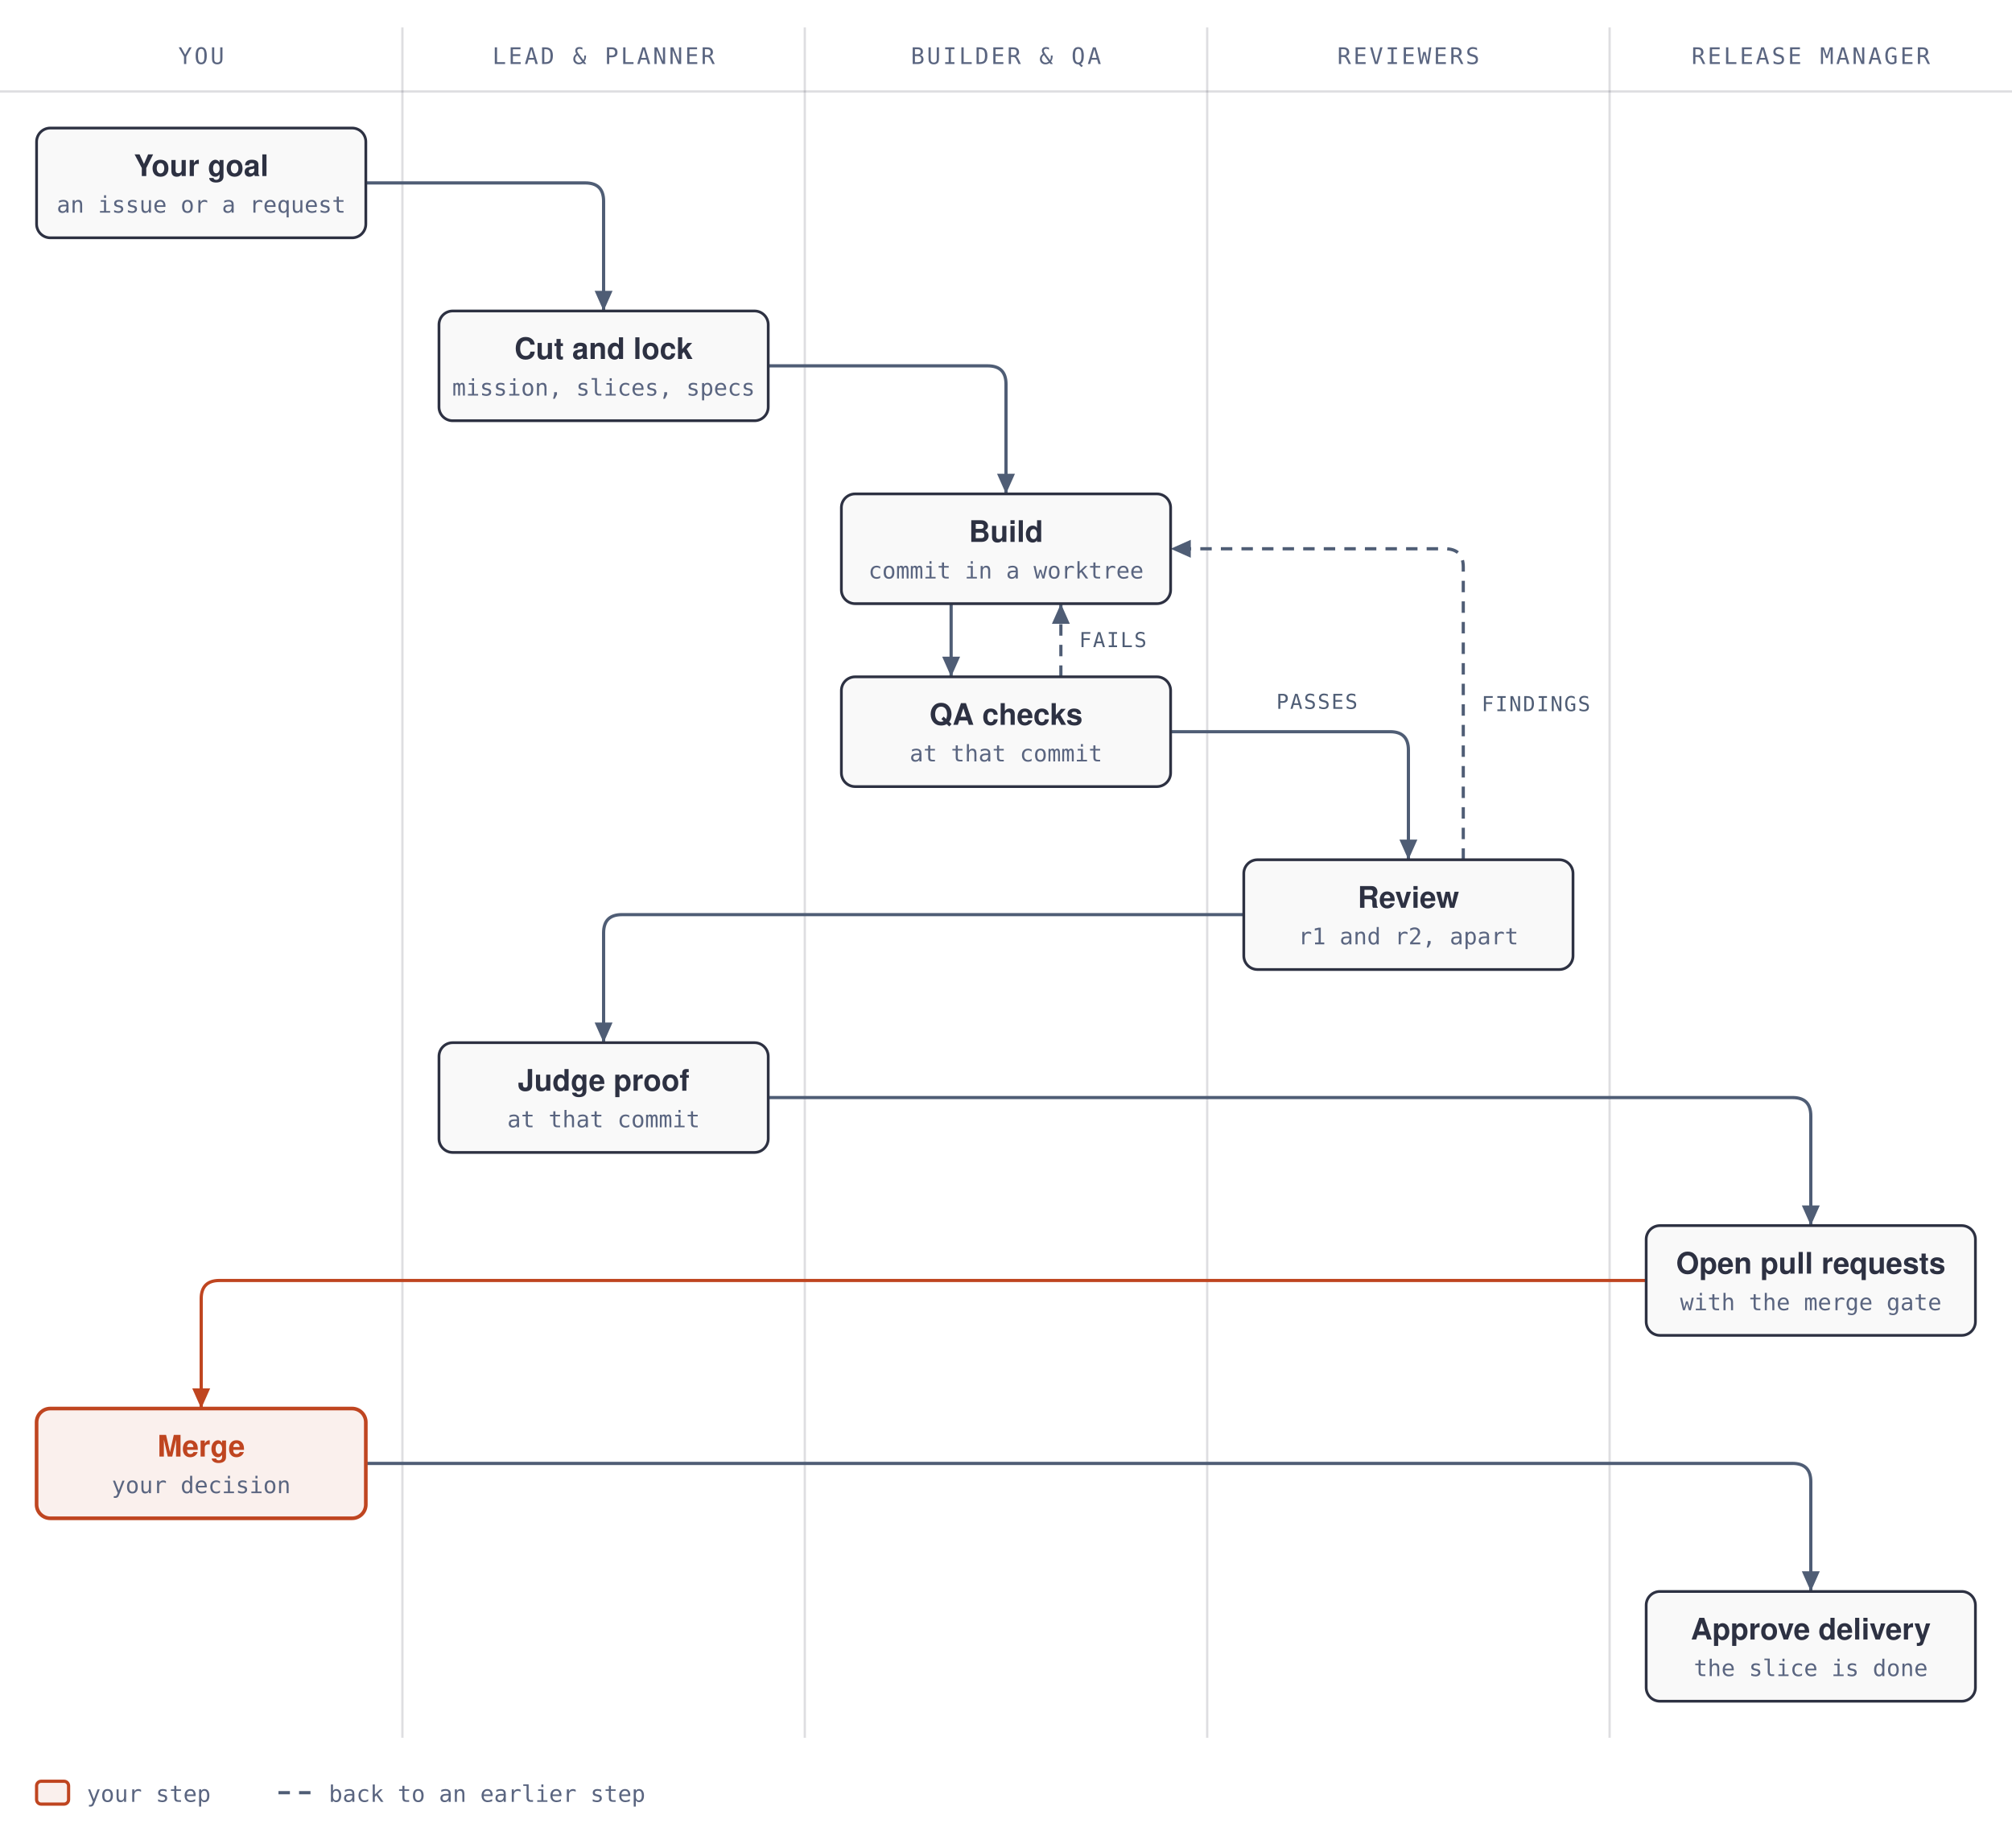
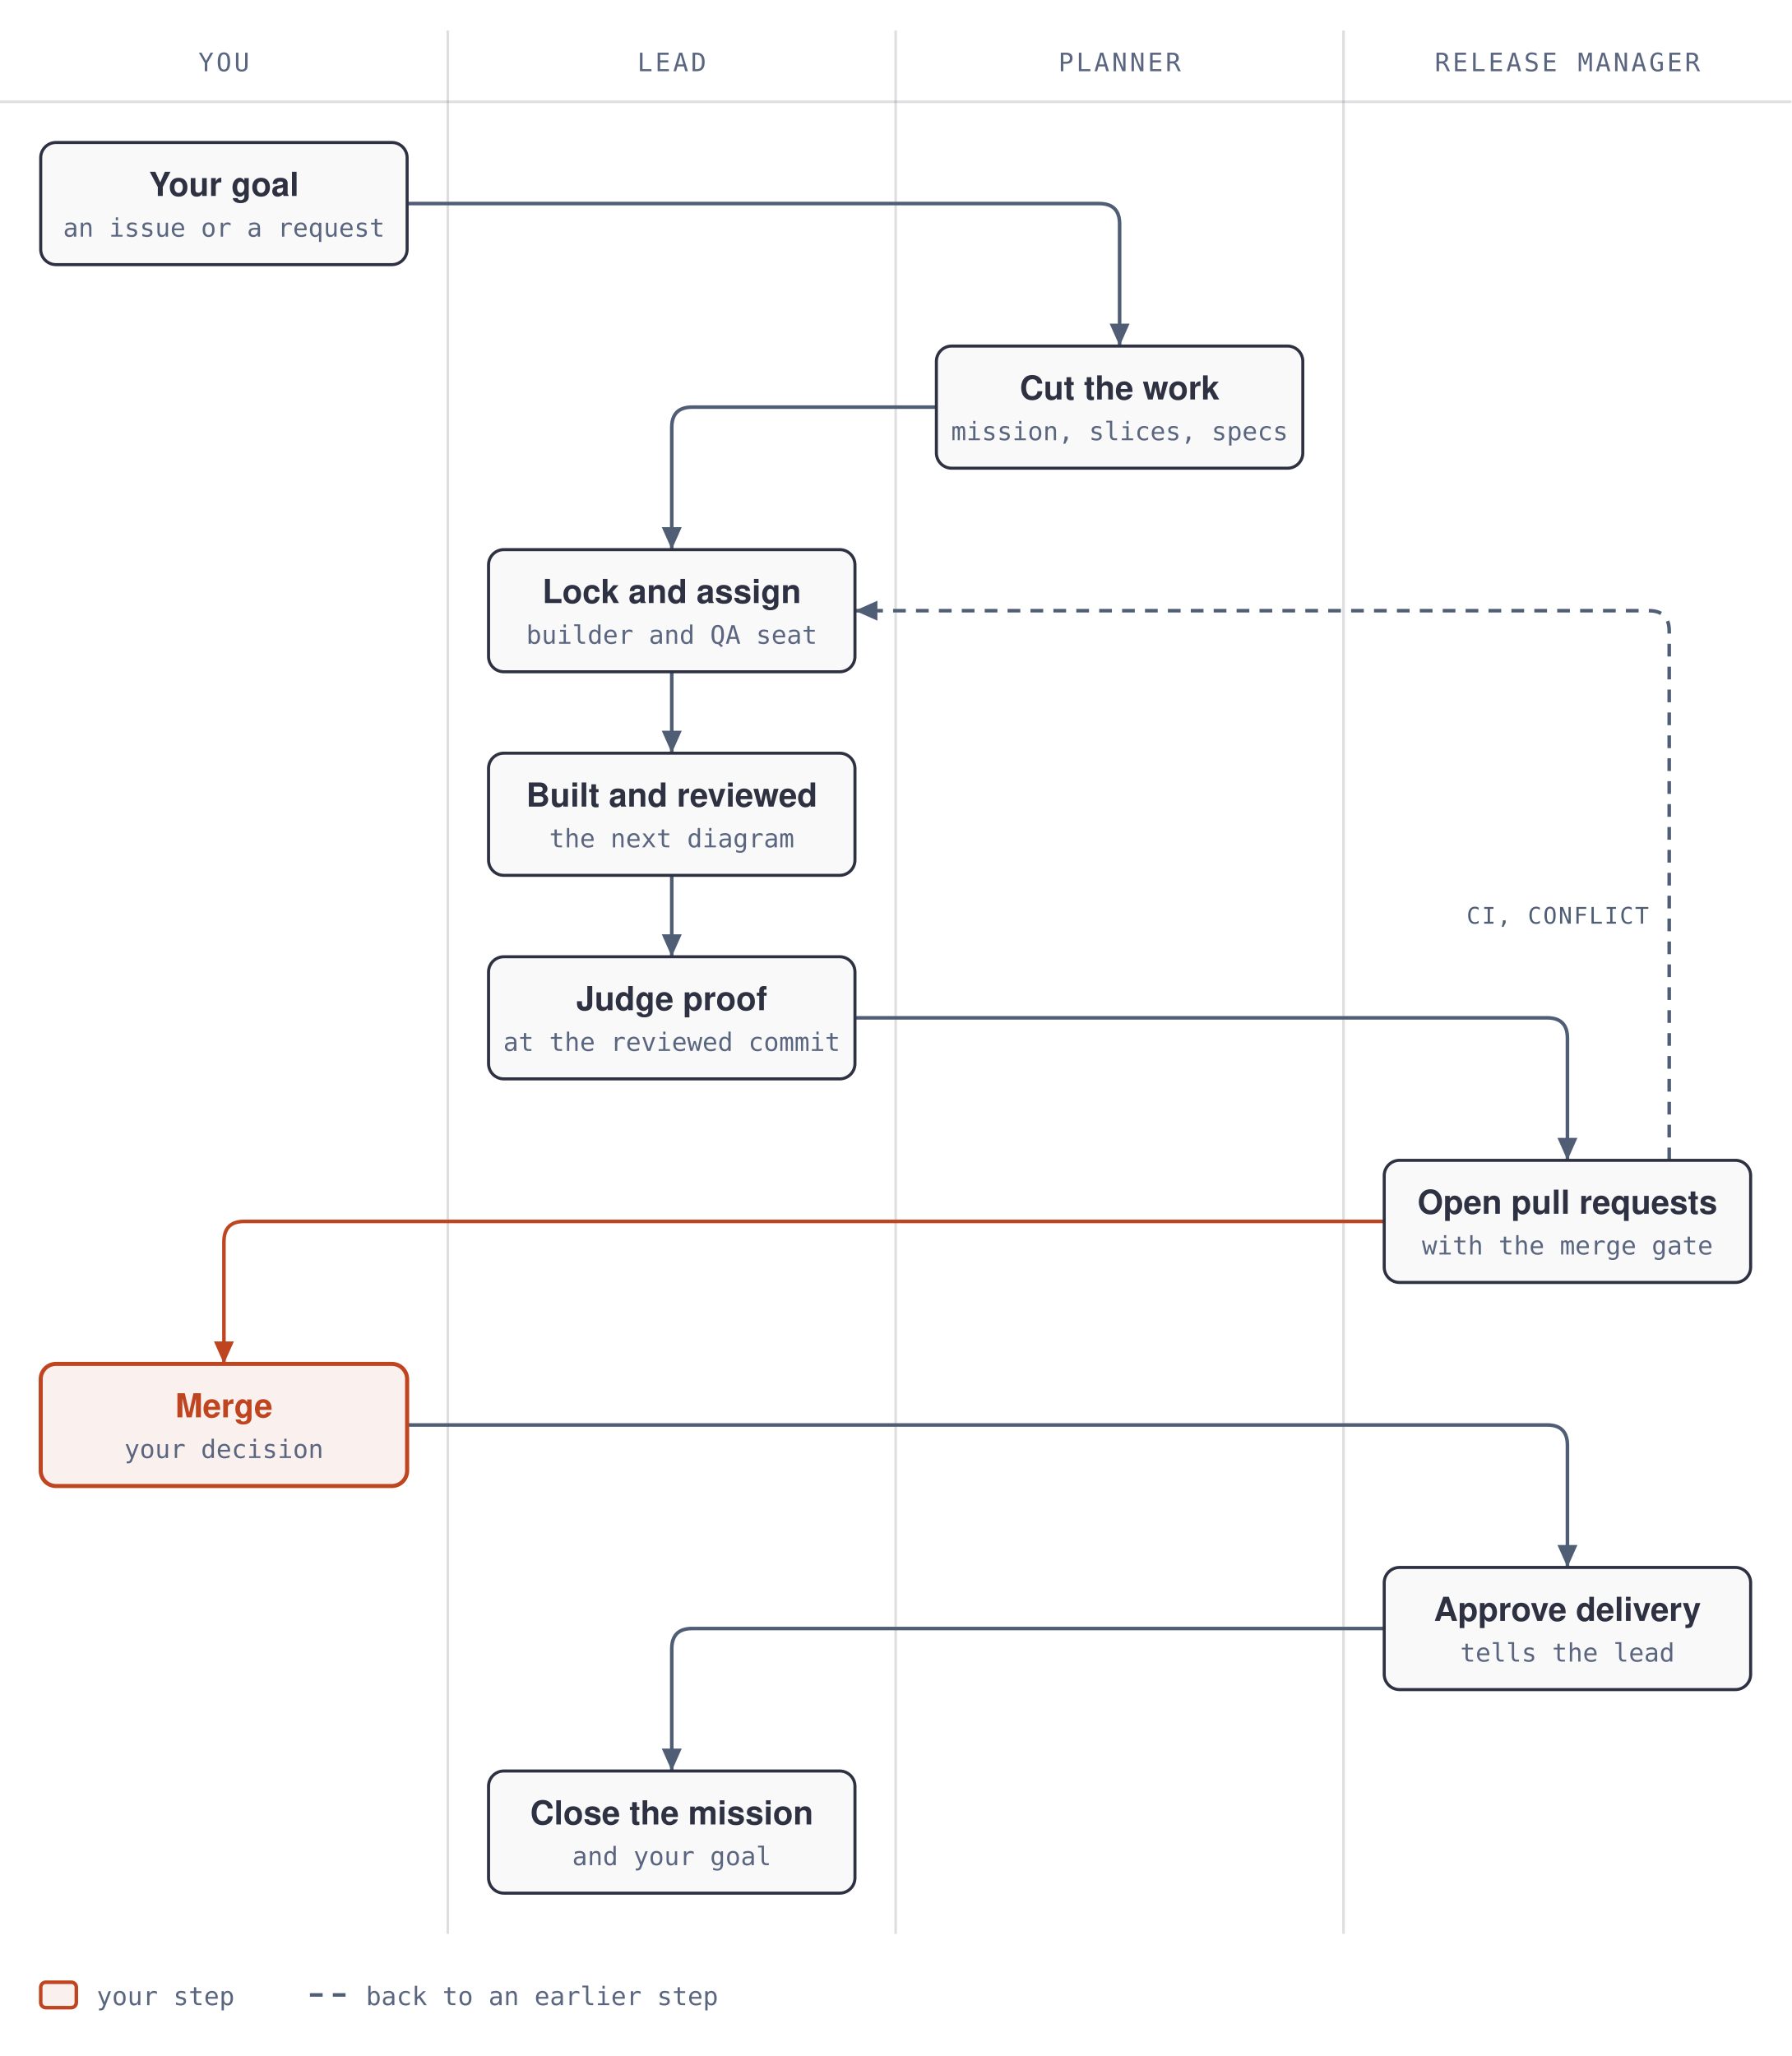
- <svg xmlns="http://www.w3.org/2000/svg" viewBox="0 0 880 808" width="880" height="808" role="img" aria-labelledby="how-the-work-moves-title how-the-work-moves-desc">
+ <svg xmlns="http://www.w3.org/2000/svg" viewBox="0 0 704 808" width="704" height="808" role="img" aria-labelledby="how-the-work-moves-title how-the-work-moves-desc">
  <defs>
    <marker id="how-the-work-moves-arrow-muted" viewBox="0 0 10 10" refX="9" refY="5" markerWidth="7" markerHeight="7" orient="auto-start-reverse">
      <path d="M0,1 L9,5 L0,9 z" fill="#4f5d75" />
    </marker>
    <marker id="how-the-work-moves-arrow-accent" viewBox="0 0 10 10" refX="9" refY="5" markerWidth="7" markerHeight="7" orient="auto-start-reverse">
      <path d="M0,1 L9,5 L0,9 z" fill="#bf4520" />
    </marker>
  </defs>
  <line x1="176" y1="12" x2="176" y2="760" stroke="rgba(45,49,66,0.16)" stroke-width="1" />
  <line x1="352" y1="12" x2="352" y2="760" stroke="rgba(45,49,66,0.16)" stroke-width="1" />
  <line x1="528" y1="12" x2="528" y2="760" stroke="rgba(45,49,66,0.16)" stroke-width="1" />
-   <line x1="704" y1="12" x2="704" y2="760" stroke="rgba(45,49,66,0.16)" stroke-width="1" />
-   <line x1="0" y1="40" x2="880" y2="40" stroke="rgba(45,49,66,0.16)" stroke-width="1" />
-   <path d="M160,80 L256,80 Q264,80 264,88 L264,136" fill="none" stroke="#4f5d75" stroke-width="1.4" marker-end="url(#how-the-work-moves-arrow-muted)" />
-   <path d="M336,160 L432,160 Q440,160 440,168 L440,216" fill="none" stroke="#4f5d75" stroke-width="1.4" marker-end="url(#how-the-work-moves-arrow-muted)" />
-   <path d="M512,320 L608,320 Q616,320 616,328 L616,376" fill="none" stroke="#4f5d75" stroke-width="1.4" marker-end="url(#how-the-work-moves-arrow-muted)" />
-   <path d="M544,400 L272,400 Q264,400 264,408 L264,456" fill="none" stroke="#4f5d75" stroke-width="1.4" marker-end="url(#how-the-work-moves-arrow-muted)" />
-   <path d="M336,480 L784,480 Q792,480 792,488 L792,536" fill="none" stroke="#4f5d75" stroke-width="1.4" marker-end="url(#how-the-work-moves-arrow-muted)" />
-   <path d="M720,560 L96,560 Q88,560 88,568 L88,616" fill="none" stroke="#bf4520" stroke-width="1.4" marker-end="url(#how-the-work-moves-arrow-accent)" />
-   <path d="M160,640 L784,640 Q792,640 792,648 L792,696" fill="none" stroke="#4f5d75" stroke-width="1.4" marker-end="url(#how-the-work-moves-arrow-muted)" />
-   <path d="M416,264 L416,296" fill="none" stroke="#4f5d75" stroke-width="1.4" marker-end="url(#how-the-work-moves-arrow-muted)" />
-   <path d="M464,296 L464,264" fill="none" stroke="#4f5d75" stroke-width="1.4" stroke-dasharray="5,4" marker-end="url(#how-the-work-moves-arrow-muted)" />
-   <path d="M640,376 L640,248 Q640,240 632,240 L512,240" fill="none" stroke="#4f5d75" stroke-width="1.4" stroke-dasharray="5,4" marker-end="url(#how-the-work-moves-arrow-muted)" />
+   <line x1="0" y1="40" x2="704" y2="40" stroke="rgba(45,49,66,0.16)" stroke-width="1" />
+   <path d="M160,80 L432,80 Q440,80 440,88 L440,136" fill="none" stroke="#4f5d75" stroke-width="1.4" marker-end="url(#how-the-work-moves-arrow-muted)" />
+   <path d="M368,160 L272,160 Q264,160 264,168 L264,216" fill="none" stroke="#4f5d75" stroke-width="1.4" marker-end="url(#how-the-work-moves-arrow-muted)" />
+   <path d="M264,264 L264,296" fill="none" stroke="#4f5d75" stroke-width="1.4" marker-end="url(#how-the-work-moves-arrow-muted)" />
+   <path d="M264,344 L264,376" fill="none" stroke="#4f5d75" stroke-width="1.4" marker-end="url(#how-the-work-moves-arrow-muted)" />
+   <path d="M336,400 L608,400 Q616,400 616,408 L616,456" fill="none" stroke="#4f5d75" stroke-width="1.4" marker-end="url(#how-the-work-moves-arrow-muted)" />
+   <path d="M544,480 L96,480 Q88,480 88,488 L88,536" fill="none" stroke="#bf4520" stroke-width="1.4" marker-end="url(#how-the-work-moves-arrow-accent)" />
+   <path d="M160,560 L608,560 Q616,560 616,568 L616,616" fill="none" stroke="#4f5d75" stroke-width="1.4" marker-end="url(#how-the-work-moves-arrow-muted)" />
+   <path d="M544,640 L272,640 Q264,640 264,648 L264,696" fill="none" stroke="#4f5d75" stroke-width="1.4" marker-end="url(#how-the-work-moves-arrow-muted)" />
+   <path d="M656,456 L656,248 Q656,240 648,240 L336,240" fill="none" stroke="#4f5d75" stroke-width="1.4" stroke-dasharray="5,4" marker-end="url(#how-the-work-moves-arrow-muted)" />
  <text x="88" y="28" font-family="'Geist Mono', ui-monospace, SFMono-Regular, Menlo, Consolas, monospace" font-size="10" font-weight="400" fill="#5a6580" text-anchor="middle" letter-spacing="1">YOU</text>
-   <text x="264" y="28" font-family="'Geist Mono', ui-monospace, SFMono-Regular, Menlo, Consolas, monospace" font-size="10" font-weight="400" fill="#5a6580" text-anchor="middle" letter-spacing="1">LEAD &amp; PLANNER</text>
-   <text x="440" y="28" font-family="'Geist Mono', ui-monospace, SFMono-Regular, Menlo, Consolas, monospace" font-size="10" font-weight="400" fill="#5a6580" text-anchor="middle" letter-spacing="1">BUILDER &amp; QA</text>
-   <text x="616" y="28" font-family="'Geist Mono', ui-monospace, SFMono-Regular, Menlo, Consolas, monospace" font-size="10" font-weight="400" fill="#5a6580" text-anchor="middle" letter-spacing="1">REVIEWERS</text>
-   <text x="792" y="28" font-family="'Geist Mono', ui-monospace, SFMono-Regular, Menlo, Consolas, monospace" font-size="10" font-weight="400" fill="#5a6580" text-anchor="middle" letter-spacing="1">RELEASE MANAGER</text>
+   <text x="264" y="28" font-family="'Geist Mono', ui-monospace, SFMono-Regular, Menlo, Consolas, monospace" font-size="10" font-weight="400" fill="#5a6580" text-anchor="middle" letter-spacing="1">LEAD</text>
+   <text x="440" y="28" font-family="'Geist Mono', ui-monospace, SFMono-Regular, Menlo, Consolas, monospace" font-size="10" font-weight="400" fill="#5a6580" text-anchor="middle" letter-spacing="1">PLANNER</text>
+   <text x="616" y="28" font-family="'Geist Mono', ui-monospace, SFMono-Regular, Menlo, Consolas, monospace" font-size="10" font-weight="400" fill="#5a6580" text-anchor="middle" letter-spacing="1">RELEASE MANAGER</text>
  <rect x="16" y="56" width="144" height="48" rx="6" fill="rgba(45,49,66,0.03)" stroke="#2d3142" stroke-width="1.2" />
  <text x="88" y="77" font-family="Geist, system-ui, -apple-system, 'Segoe UI', Helvetica, Arial, sans-serif" font-size="13" font-weight="600" fill="#2d3142" text-anchor="middle">Your goal</text>
  <text x="88" y="93" font-family="'Geist Mono', ui-monospace, SFMono-Regular, Menlo, Consolas, monospace" font-size="10" font-weight="400" fill="#5a6580" text-anchor="middle">an issue or a request</text>
-   <rect x="192" y="136" width="144" height="48" rx="6" fill="rgba(45,49,66,0.03)" stroke="#2d3142" stroke-width="1.2" />
-   <text x="264" y="157" font-family="Geist, system-ui, -apple-system, 'Segoe UI', Helvetica, Arial, sans-serif" font-size="13" font-weight="600" fill="#2d3142" text-anchor="middle">Cut and lock</text>
-   <text x="264" y="173" font-family="'Geist Mono', ui-monospace, SFMono-Regular, Menlo, Consolas, monospace" font-size="10" font-weight="400" fill="#5a6580" text-anchor="middle">mission, slices, specs</text>
-   <rect x="368" y="216" width="144" height="48" rx="6" fill="rgba(45,49,66,0.03)" stroke="#2d3142" stroke-width="1.2" />
-   <text x="440" y="237" font-family="Geist, system-ui, -apple-system, 'Segoe UI', Helvetica, Arial, sans-serif" font-size="13" font-weight="600" fill="#2d3142" text-anchor="middle">Build</text>
-   <text x="440" y="253" font-family="'Geist Mono', ui-monospace, SFMono-Regular, Menlo, Consolas, monospace" font-size="10" font-weight="400" fill="#5a6580" text-anchor="middle">commit in a worktree</text>
-   <rect x="368" y="296" width="144" height="48" rx="6" fill="rgba(45,49,66,0.03)" stroke="#2d3142" stroke-width="1.2" />
-   <text x="440" y="317" font-family="Geist, system-ui, -apple-system, 'Segoe UI', Helvetica, Arial, sans-serif" font-size="13" font-weight="600" fill="#2d3142" text-anchor="middle">QA checks</text>
-   <text x="440" y="333" font-family="'Geist Mono', ui-monospace, SFMono-Regular, Menlo, Consolas, monospace" font-size="10" font-weight="400" fill="#5a6580" text-anchor="middle">at that commit</text>
-   <rect x="544" y="376" width="144" height="48" rx="6" fill="rgba(45,49,66,0.03)" stroke="#2d3142" stroke-width="1.2" />
-   <text x="616" y="397" font-family="Geist, system-ui, -apple-system, 'Segoe UI', Helvetica, Arial, sans-serif" font-size="13" font-weight="600" fill="#2d3142" text-anchor="middle">Review</text>
-   <text x="616" y="413" font-family="'Geist Mono', ui-monospace, SFMono-Regular, Menlo, Consolas, monospace" font-size="10" font-weight="400" fill="#5a6580" text-anchor="middle">r1 and r2, apart</text>
-   <rect x="192" y="456" width="144" height="48" rx="6" fill="rgba(45,49,66,0.03)" stroke="#2d3142" stroke-width="1.2" />
-   <text x="264" y="477" font-family="Geist, system-ui, -apple-system, 'Segoe UI', Helvetica, Arial, sans-serif" font-size="13" font-weight="600" fill="#2d3142" text-anchor="middle">Judge proof</text>
-   <text x="264" y="493" font-family="'Geist Mono', ui-monospace, SFMono-Regular, Menlo, Consolas, monospace" font-size="10" font-weight="400" fill="#5a6580" text-anchor="middle">at that commit</text>
-   <rect x="720" y="536" width="144" height="48" rx="6" fill="rgba(45,49,66,0.03)" stroke="#2d3142" stroke-width="1.2" />
-   <text x="792" y="557" font-family="Geist, system-ui, -apple-system, 'Segoe UI', Helvetica, Arial, sans-serif" font-size="13" font-weight="600" fill="#2d3142" text-anchor="middle">Open pull requests</text>
-   <text x="792" y="573" font-family="'Geist Mono', ui-monospace, SFMono-Regular, Menlo, Consolas, monospace" font-size="10" font-weight="400" fill="#5a6580" text-anchor="middle">with the merge gate</text>
-   <rect x="16" y="616" width="144" height="48" rx="6" fill="rgba(191,69,32,0.08)" stroke="#bf4520" stroke-width="1.6" />
-   <text x="88" y="637" font-family="Geist, system-ui, -apple-system, 'Segoe UI', Helvetica, Arial, sans-serif" font-size="13" font-weight="600" fill="#bf4520" text-anchor="middle">Merge</text>
-   <text x="88" y="653" font-family="'Geist Mono', ui-monospace, SFMono-Regular, Menlo, Consolas, monospace" font-size="10" font-weight="400" fill="#5a6580" text-anchor="middle">your decision</text>
-   <rect x="720" y="696" width="144" height="48" rx="6" fill="rgba(45,49,66,0.03)" stroke="#2d3142" stroke-width="1.2" />
-   <text x="792" y="717" font-family="Geist, system-ui, -apple-system, 'Segoe UI', Helvetica, Arial, sans-serif" font-size="13" font-weight="600" fill="#2d3142" text-anchor="middle">Approve delivery</text>
-   <text x="792" y="733" font-family="'Geist Mono', ui-monospace, SFMono-Regular, Menlo, Consolas, monospace" font-size="10" font-weight="400" fill="#5a6580" text-anchor="middle">the slice is done</text>
-   <text x="472" y="283" font-family="'Geist Mono', ui-monospace, SFMono-Regular, Menlo, Consolas, monospace" font-size="9" font-weight="400" fill="#4f5d75" text-anchor="start" letter-spacing="0.6">FAILS</text>
-   <text x="576" y="310" font-family="'Geist Mono', ui-monospace, SFMono-Regular, Menlo, Consolas, monospace" font-size="9" font-weight="400" fill="#4f5d75" text-anchor="middle" letter-spacing="0.6">PASSES</text>
-   <text x="648" y="311" font-family="'Geist Mono', ui-monospace, SFMono-Regular, Menlo, Consolas, monospace" font-size="9" font-weight="400" fill="#4f5d75" text-anchor="start" letter-spacing="0.6">FINDINGS</text>
+   <rect x="368" y="136" width="144" height="48" rx="6" fill="rgba(45,49,66,0.03)" stroke="#2d3142" stroke-width="1.2" />
+   <text x="440" y="157" font-family="Geist, system-ui, -apple-system, 'Segoe UI', Helvetica, Arial, sans-serif" font-size="13" font-weight="600" fill="#2d3142" text-anchor="middle">Cut the work</text>
+   <text x="440" y="173" font-family="'Geist Mono', ui-monospace, SFMono-Regular, Menlo, Consolas, monospace" font-size="10" font-weight="400" fill="#5a6580" text-anchor="middle">mission, slices, specs</text>
+   <rect x="192" y="216" width="144" height="48" rx="6" fill="rgba(45,49,66,0.03)" stroke="#2d3142" stroke-width="1.2" />
+   <text x="264" y="237" font-family="Geist, system-ui, -apple-system, 'Segoe UI', Helvetica, Arial, sans-serif" font-size="13" font-weight="600" fill="#2d3142" text-anchor="middle">Lock and assign</text>
+   <text x="264" y="253" font-family="'Geist Mono', ui-monospace, SFMono-Regular, Menlo, Consolas, monospace" font-size="10" font-weight="400" fill="#5a6580" text-anchor="middle">builder and QA seat</text>
+   <rect x="192" y="296" width="144" height="48" rx="6" fill="rgba(45,49,66,0.03)" stroke="#2d3142" stroke-width="1.2" />
+   <text x="264" y="317" font-family="Geist, system-ui, -apple-system, 'Segoe UI', Helvetica, Arial, sans-serif" font-size="13" font-weight="600" fill="#2d3142" text-anchor="middle">Built and reviewed</text>
+   <text x="264" y="333" font-family="'Geist Mono', ui-monospace, SFMono-Regular, Menlo, Consolas, monospace" font-size="10" font-weight="400" fill="#5a6580" text-anchor="middle">the next diagram</text>
+   <rect x="192" y="376" width="144" height="48" rx="6" fill="rgba(45,49,66,0.03)" stroke="#2d3142" stroke-width="1.2" />
+   <text x="264" y="397" font-family="Geist, system-ui, -apple-system, 'Segoe UI', Helvetica, Arial, sans-serif" font-size="13" font-weight="600" fill="#2d3142" text-anchor="middle">Judge proof</text>
+   <text x="264" y="413" font-family="'Geist Mono', ui-monospace, SFMono-Regular, Menlo, Consolas, monospace" font-size="10" font-weight="400" fill="#5a6580" text-anchor="middle">at the reviewed commit</text>
+   <rect x="544" y="456" width="144" height="48" rx="6" fill="rgba(45,49,66,0.03)" stroke="#2d3142" stroke-width="1.2" />
+   <text x="616" y="477" font-family="Geist, system-ui, -apple-system, 'Segoe UI', Helvetica, Arial, sans-serif" font-size="13" font-weight="600" fill="#2d3142" text-anchor="middle">Open pull requests</text>
+   <text x="616" y="493" font-family="'Geist Mono', ui-monospace, SFMono-Regular, Menlo, Consolas, monospace" font-size="10" font-weight="400" fill="#5a6580" text-anchor="middle">with the merge gate</text>
+   <rect x="16" y="536" width="144" height="48" rx="6" fill="rgba(191,69,32,0.08)" stroke="#bf4520" stroke-width="1.6" />
+   <text x="88" y="557" font-family="Geist, system-ui, -apple-system, 'Segoe UI', Helvetica, Arial, sans-serif" font-size="13" font-weight="600" fill="#bf4520" text-anchor="middle">Merge</text>
+   <text x="88" y="573" font-family="'Geist Mono', ui-monospace, SFMono-Regular, Menlo, Consolas, monospace" font-size="10" font-weight="400" fill="#5a6580" text-anchor="middle">your decision</text>
+   <rect x="544" y="616" width="144" height="48" rx="6" fill="rgba(45,49,66,0.03)" stroke="#2d3142" stroke-width="1.2" />
+   <text x="616" y="637" font-family="Geist, system-ui, -apple-system, 'Segoe UI', Helvetica, Arial, sans-serif" font-size="13" font-weight="600" fill="#2d3142" text-anchor="middle">Approve delivery</text>
+   <text x="616" y="653" font-family="'Geist Mono', ui-monospace, SFMono-Regular, Menlo, Consolas, monospace" font-size="10" font-weight="400" fill="#5a6580" text-anchor="middle">tells the lead</text>
+   <rect x="192" y="696" width="144" height="48" rx="6" fill="rgba(45,49,66,0.03)" stroke="#2d3142" stroke-width="1.2" />
+   <text x="264" y="717" font-family="Geist, system-ui, -apple-system, 'Segoe UI', Helvetica, Arial, sans-serif" font-size="13" font-weight="600" fill="#2d3142" text-anchor="middle">Close the mission</text>
+   <text x="264" y="733" font-family="'Geist Mono', ui-monospace, SFMono-Regular, Menlo, Consolas, monospace" font-size="10" font-weight="400" fill="#5a6580" text-anchor="middle">and your goal</text>
+   <text x="648" y="363" font-family="'Geist Mono', ui-monospace, SFMono-Regular, Menlo, Consolas, monospace" font-size="9" font-weight="400" fill="#4f5d75" text-anchor="end" letter-spacing="0.6">CI, CONFLICT</text>
  <rect x="16" y="779" width="14" height="10" rx="2" fill="rgba(191,69,32,0.08)" stroke="#bf4520" stroke-width="1.4" />
  <text x="38" y="788" font-family="'Geist Mono', ui-monospace, SFMono-Regular, Menlo, Consolas, monospace" font-size="10" fill="#5a6580">your step</text>
  <line x1="121.8" y1="784" x2="137.8" y2="784" stroke="#4f5d75" stroke-width="1.4" stroke-dasharray="5,4" />
  <text x="143.8" y="788" font-family="'Geist Mono', ui-monospace, SFMono-Regular, Menlo, Consolas, monospace" font-size="10" fill="#5a6580">back to an earlier step</text>
</svg>
